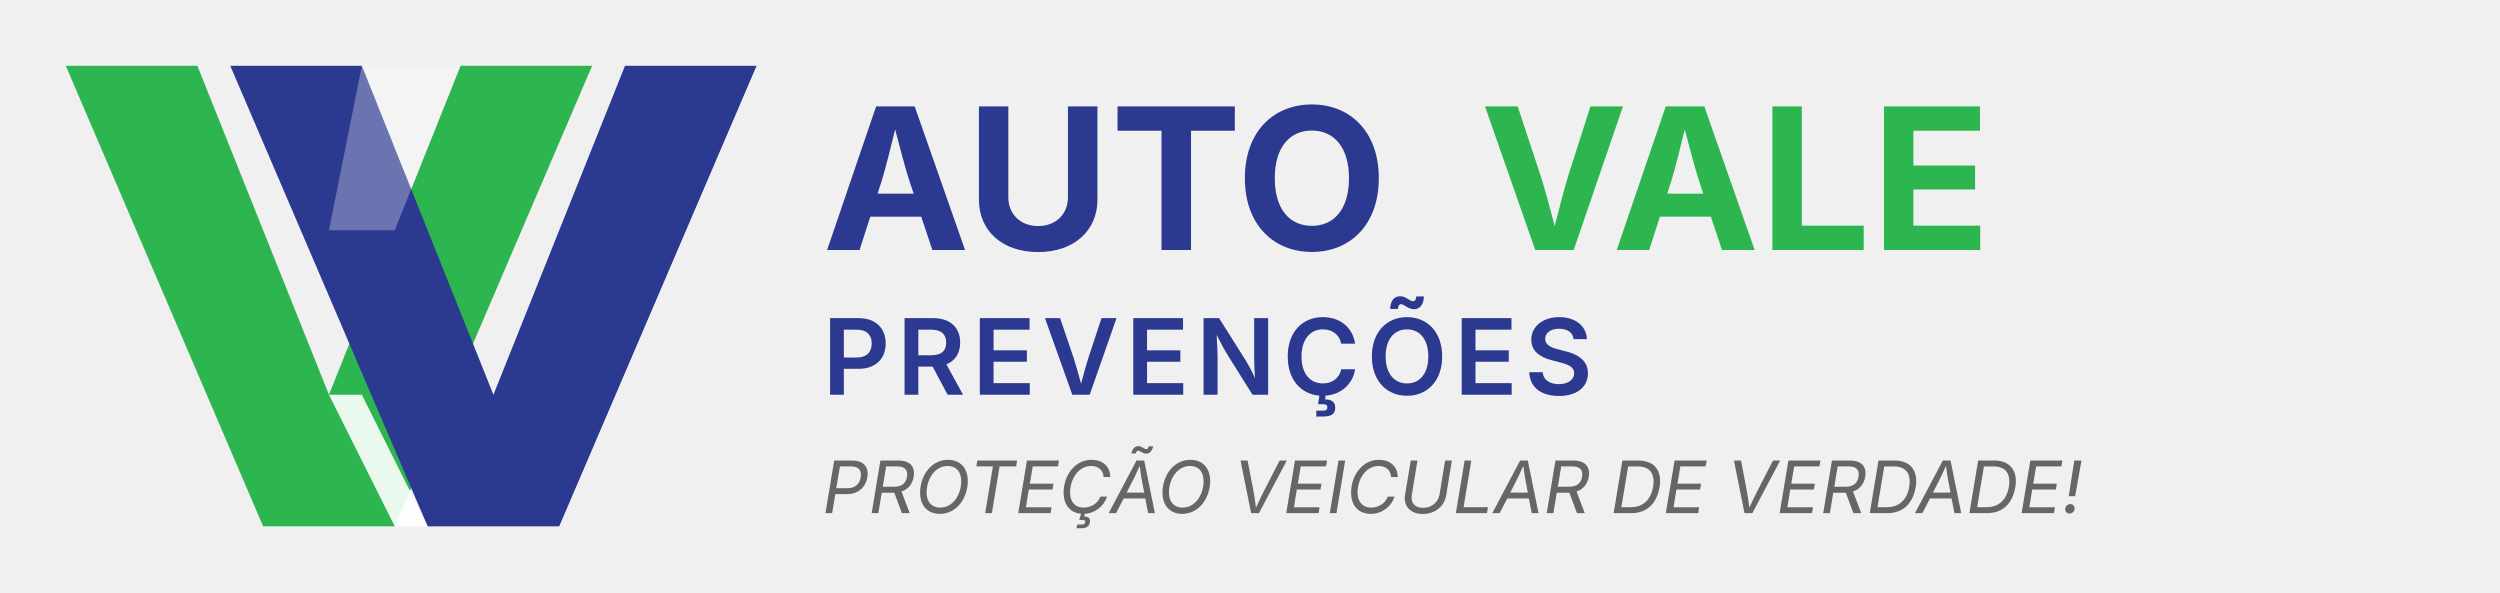
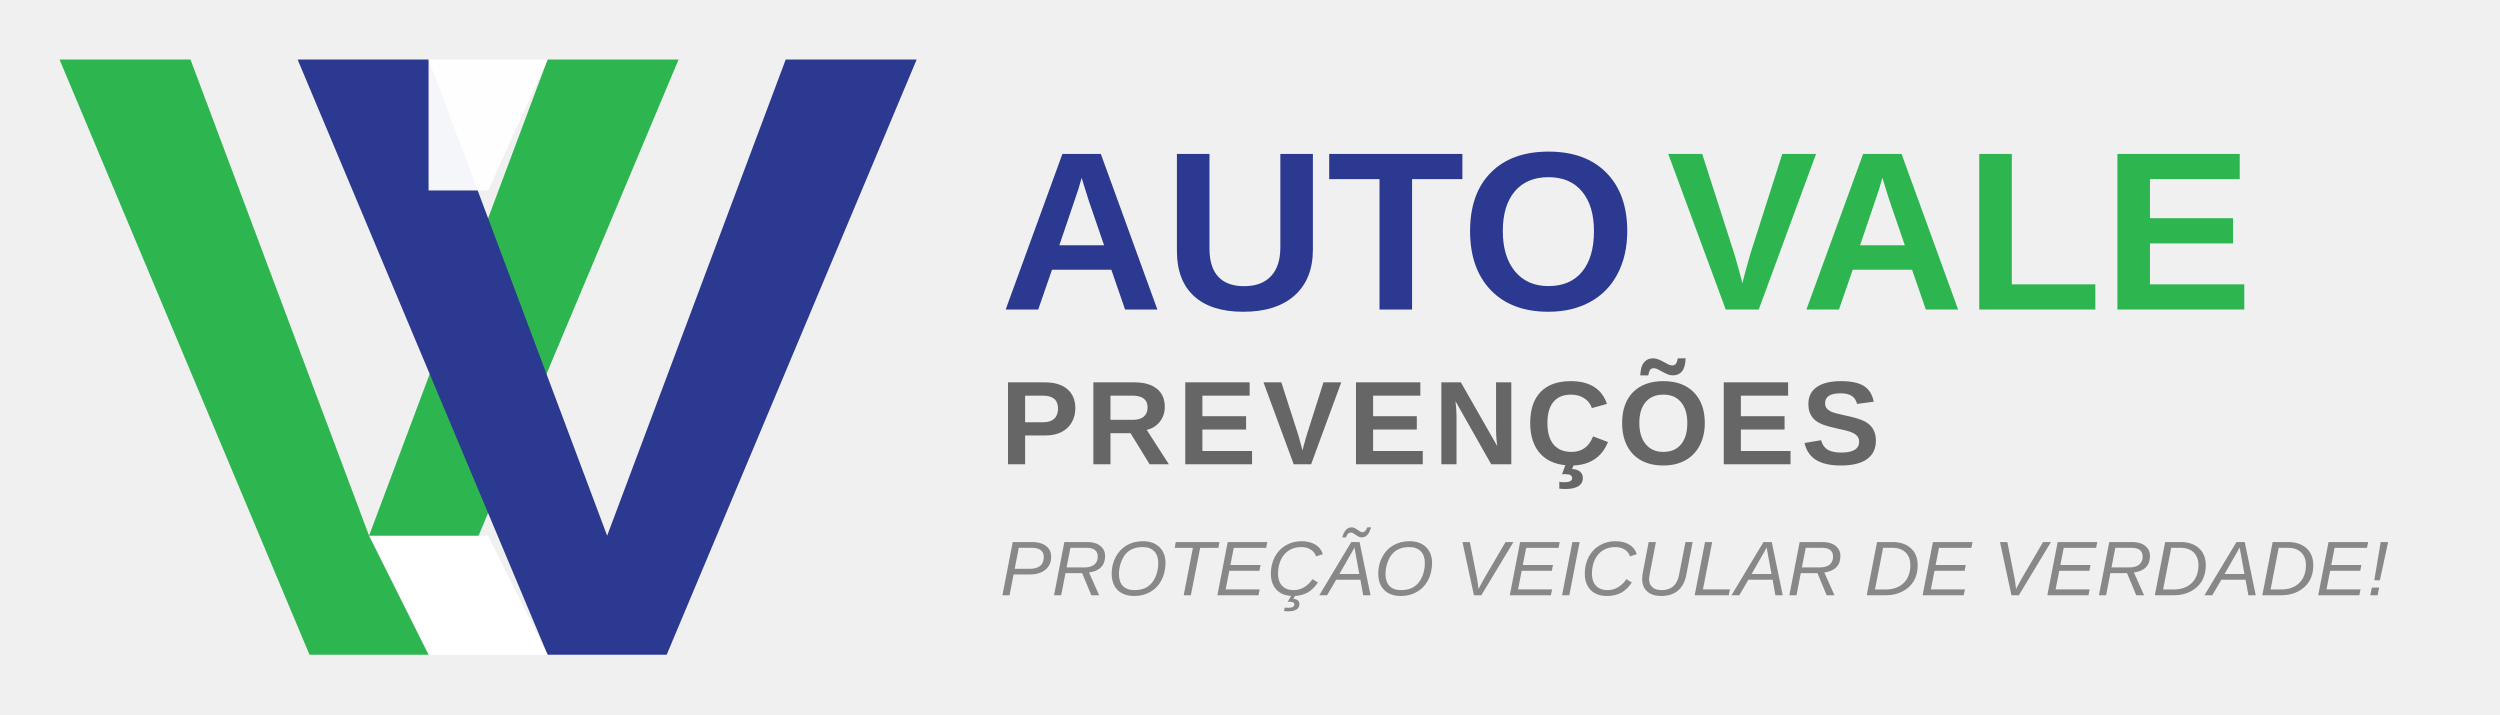
- <svg xmlns="http://www.w3.org/2000/svg" viewBox="0 0 380 90" fill="none">
-   <g transform="translate(0, 5)">
-     <path d="M10 5 L30 5 L50 55 L70 5 L90 5 L60 75 L40 75 Z" fill="#2DB550" />
-     <path d="M35 5 L55 5 L75 55 L95 5 L115 5 L85 75 L65 75 Z" fill="#2B3990" />
-     <path d="M50 55 L60 75 L65 75 L55 55 Z" fill="#FFFFFF" opacity="0.9" />
-     <path d="M55 5 L70 5 L60 30 L50 30 Z" fill="#FFFFFF" opacity="0.3" />
+ <svg xmlns="http://www.w3.org/2000/svg" viewBox="0 0 420 120" fill="none">
+   <g transform="translate(10, 10)">
+     <path d="M0 0 L22 0 L52 80 L82 0 L104 0 L62 100 L42 100 Z" fill="#2DB550" />
+     <path d="M40 0 L62 0 L92 80 L122 0 L144 0 L102 100 L82 100 Z" fill="#2B3990" />
+     <path d="M52 80 L62 100 L82 100 L72 80 Z" fill="#FFFFFF" />
+     <path d="M62 0 L82 0 L72 22 L62 22 Z" fill="#FFFFFF" opacity="0.95" />
  </g>
-   <text x="125" y="38" font-family="Inter, Arial, sans-serif" font-size="30" font-weight="700" fill="#2B3990">AUTO</text>
-   <text x="225" y="38" font-family="Inter, Arial, sans-serif" font-size="30" font-weight="700" fill="#2DB550">VALE</text>
-   <text x="125" y="60" font-family="Inter, Arial, sans-serif" font-size="16" font-weight="600" fill="#2B3990" letter-spacing="1">PREVENÇÕES</text>
-   <text x="125" y="78" font-family="Inter, Arial, sans-serif" font-size="11" font-weight="400" fill="#666666" font-style="italic">PROTEÇÃO VEICULAR DE VERDADE!</text>
+   <text x="168" y="52" font-family="Arial, Helvetica, sans-serif" font-size="38" font-weight="700" fill="#2B3990">AUTO</text>
+   <text x="280" y="52" font-family="Arial, Helvetica, sans-serif" font-size="38" font-weight="700" fill="#2DB550">VALE</text>
+   <text x="168" y="78" font-family="Arial, Helvetica, sans-serif" font-size="20" font-weight="700" fill="#666666" letter-spacing="1">PREVENÇÕES</text>
+   <text x="168" y="100" font-family="Arial, Helvetica, sans-serif" font-size="13" font-weight="400" fill="#888888" font-style="italic">PROTEÇÃO VEICULAR DE VERDADE!</text>
</svg>
